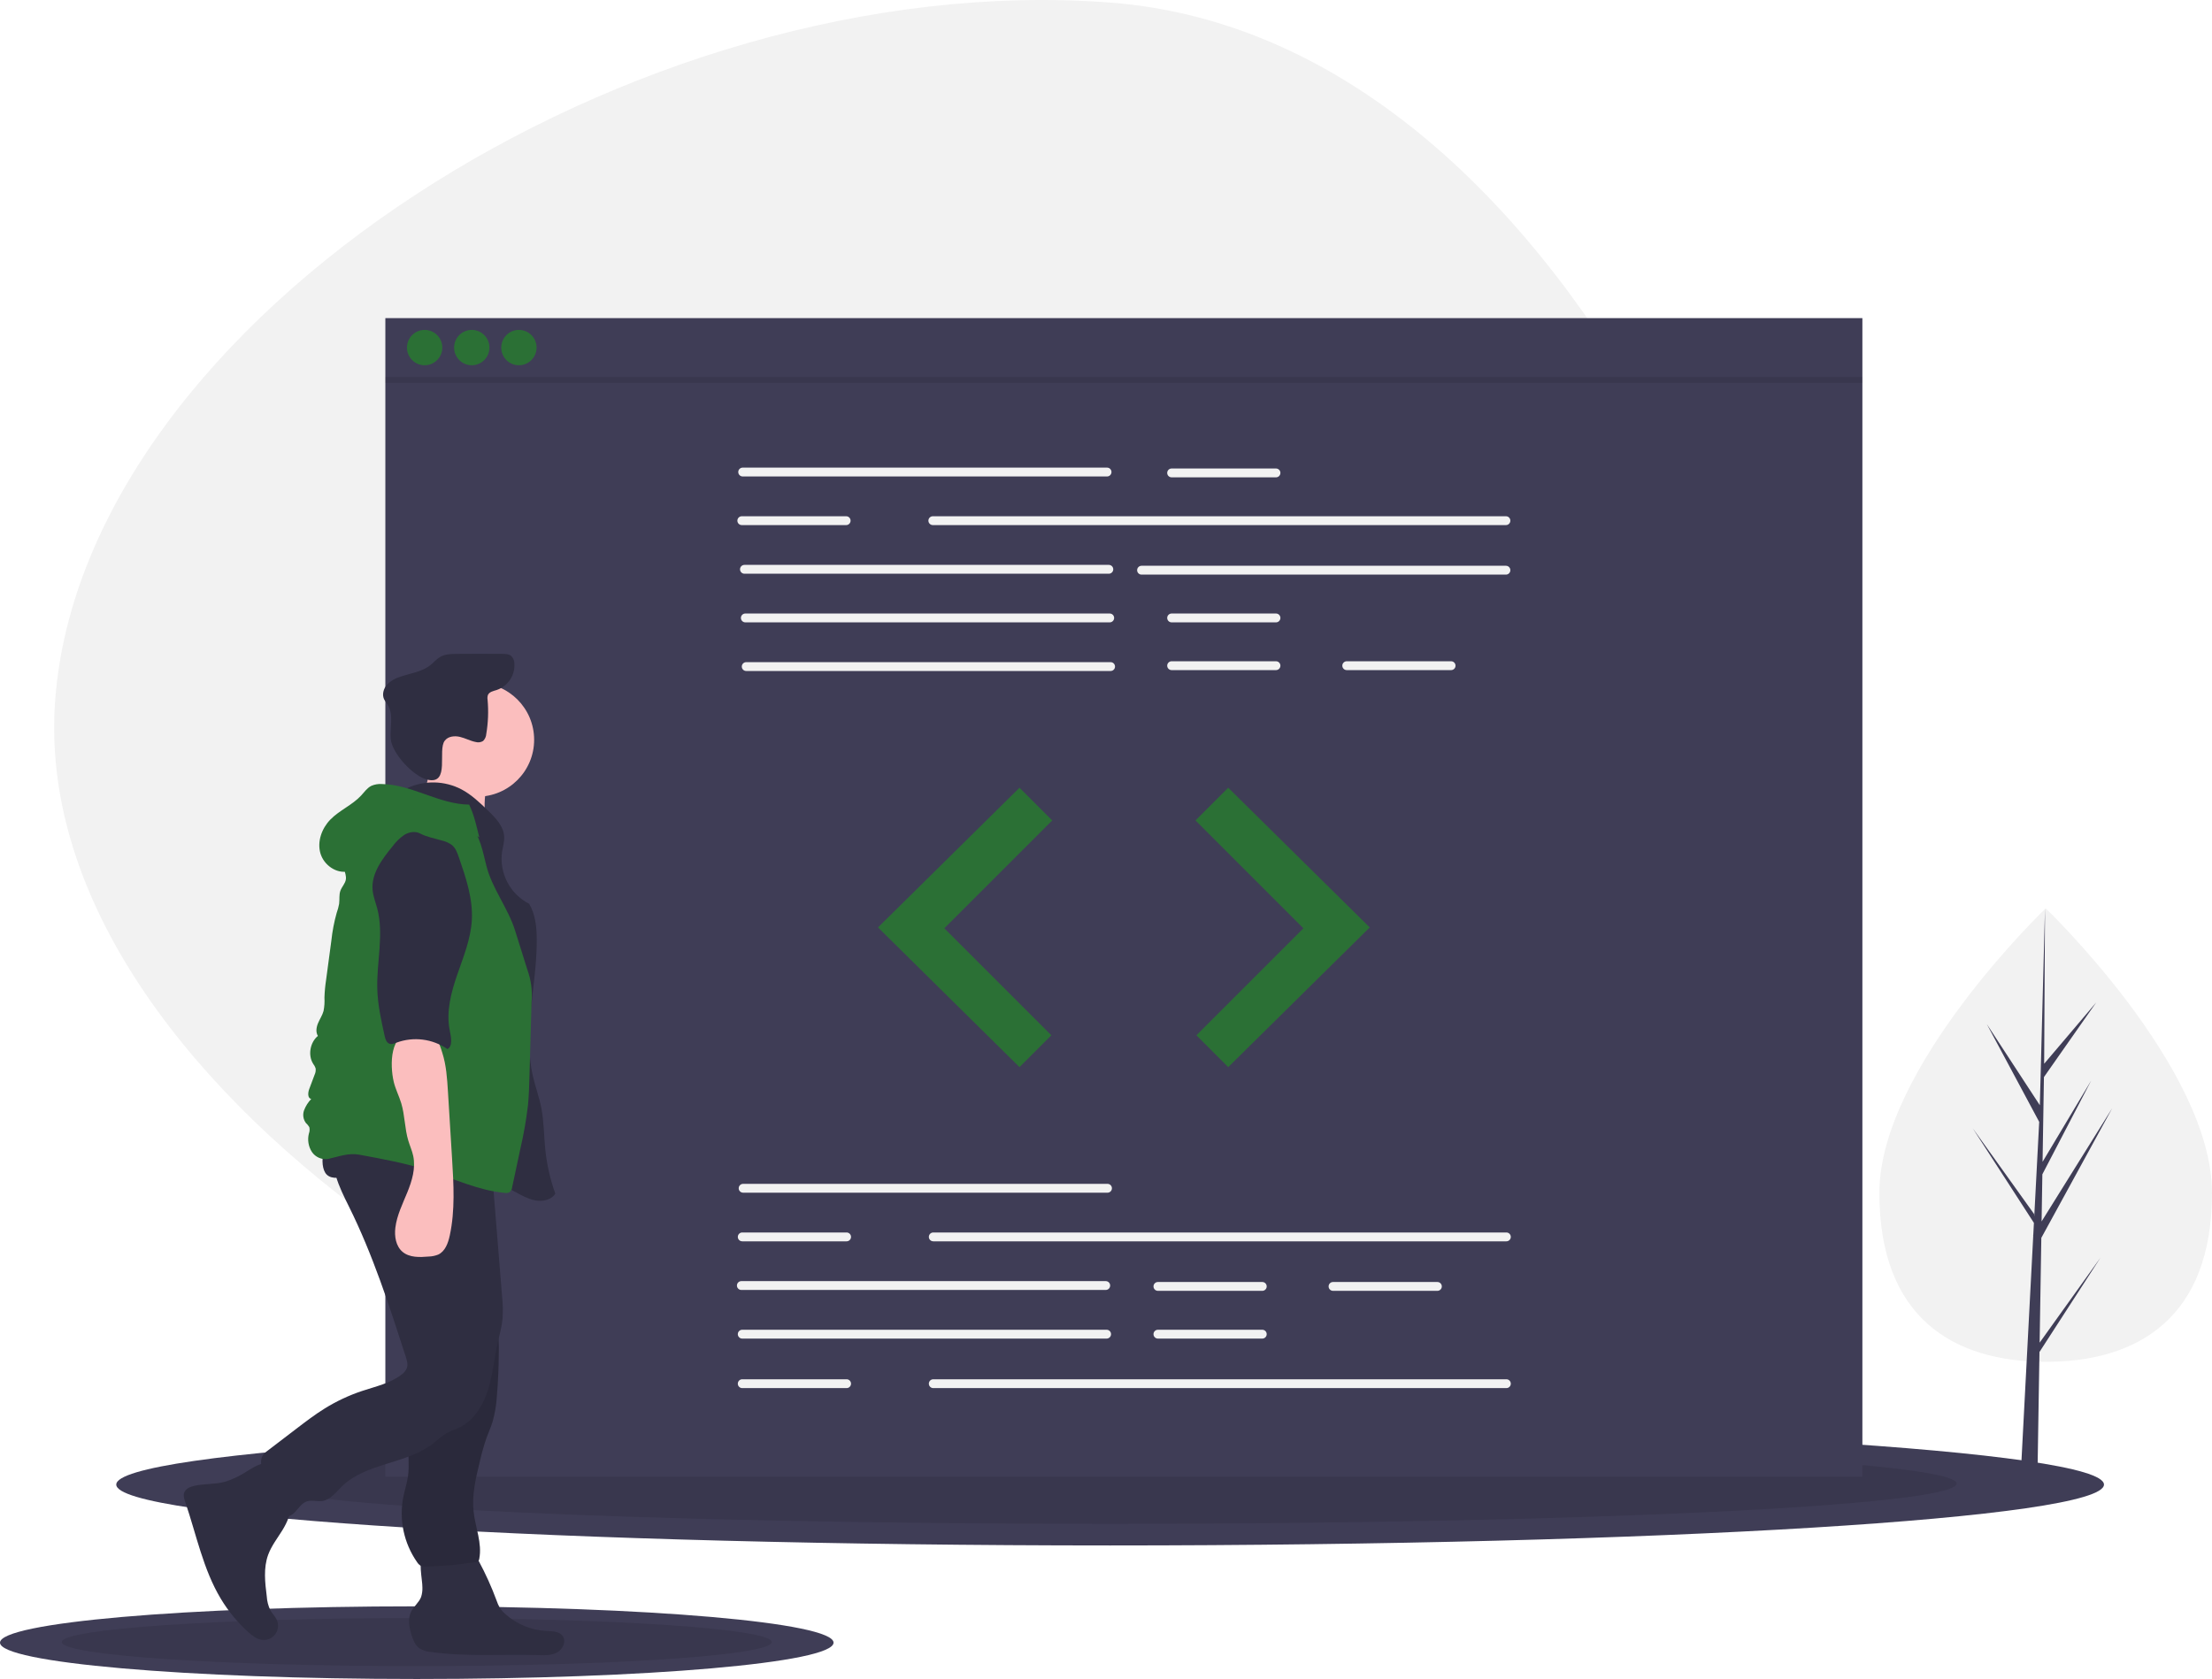
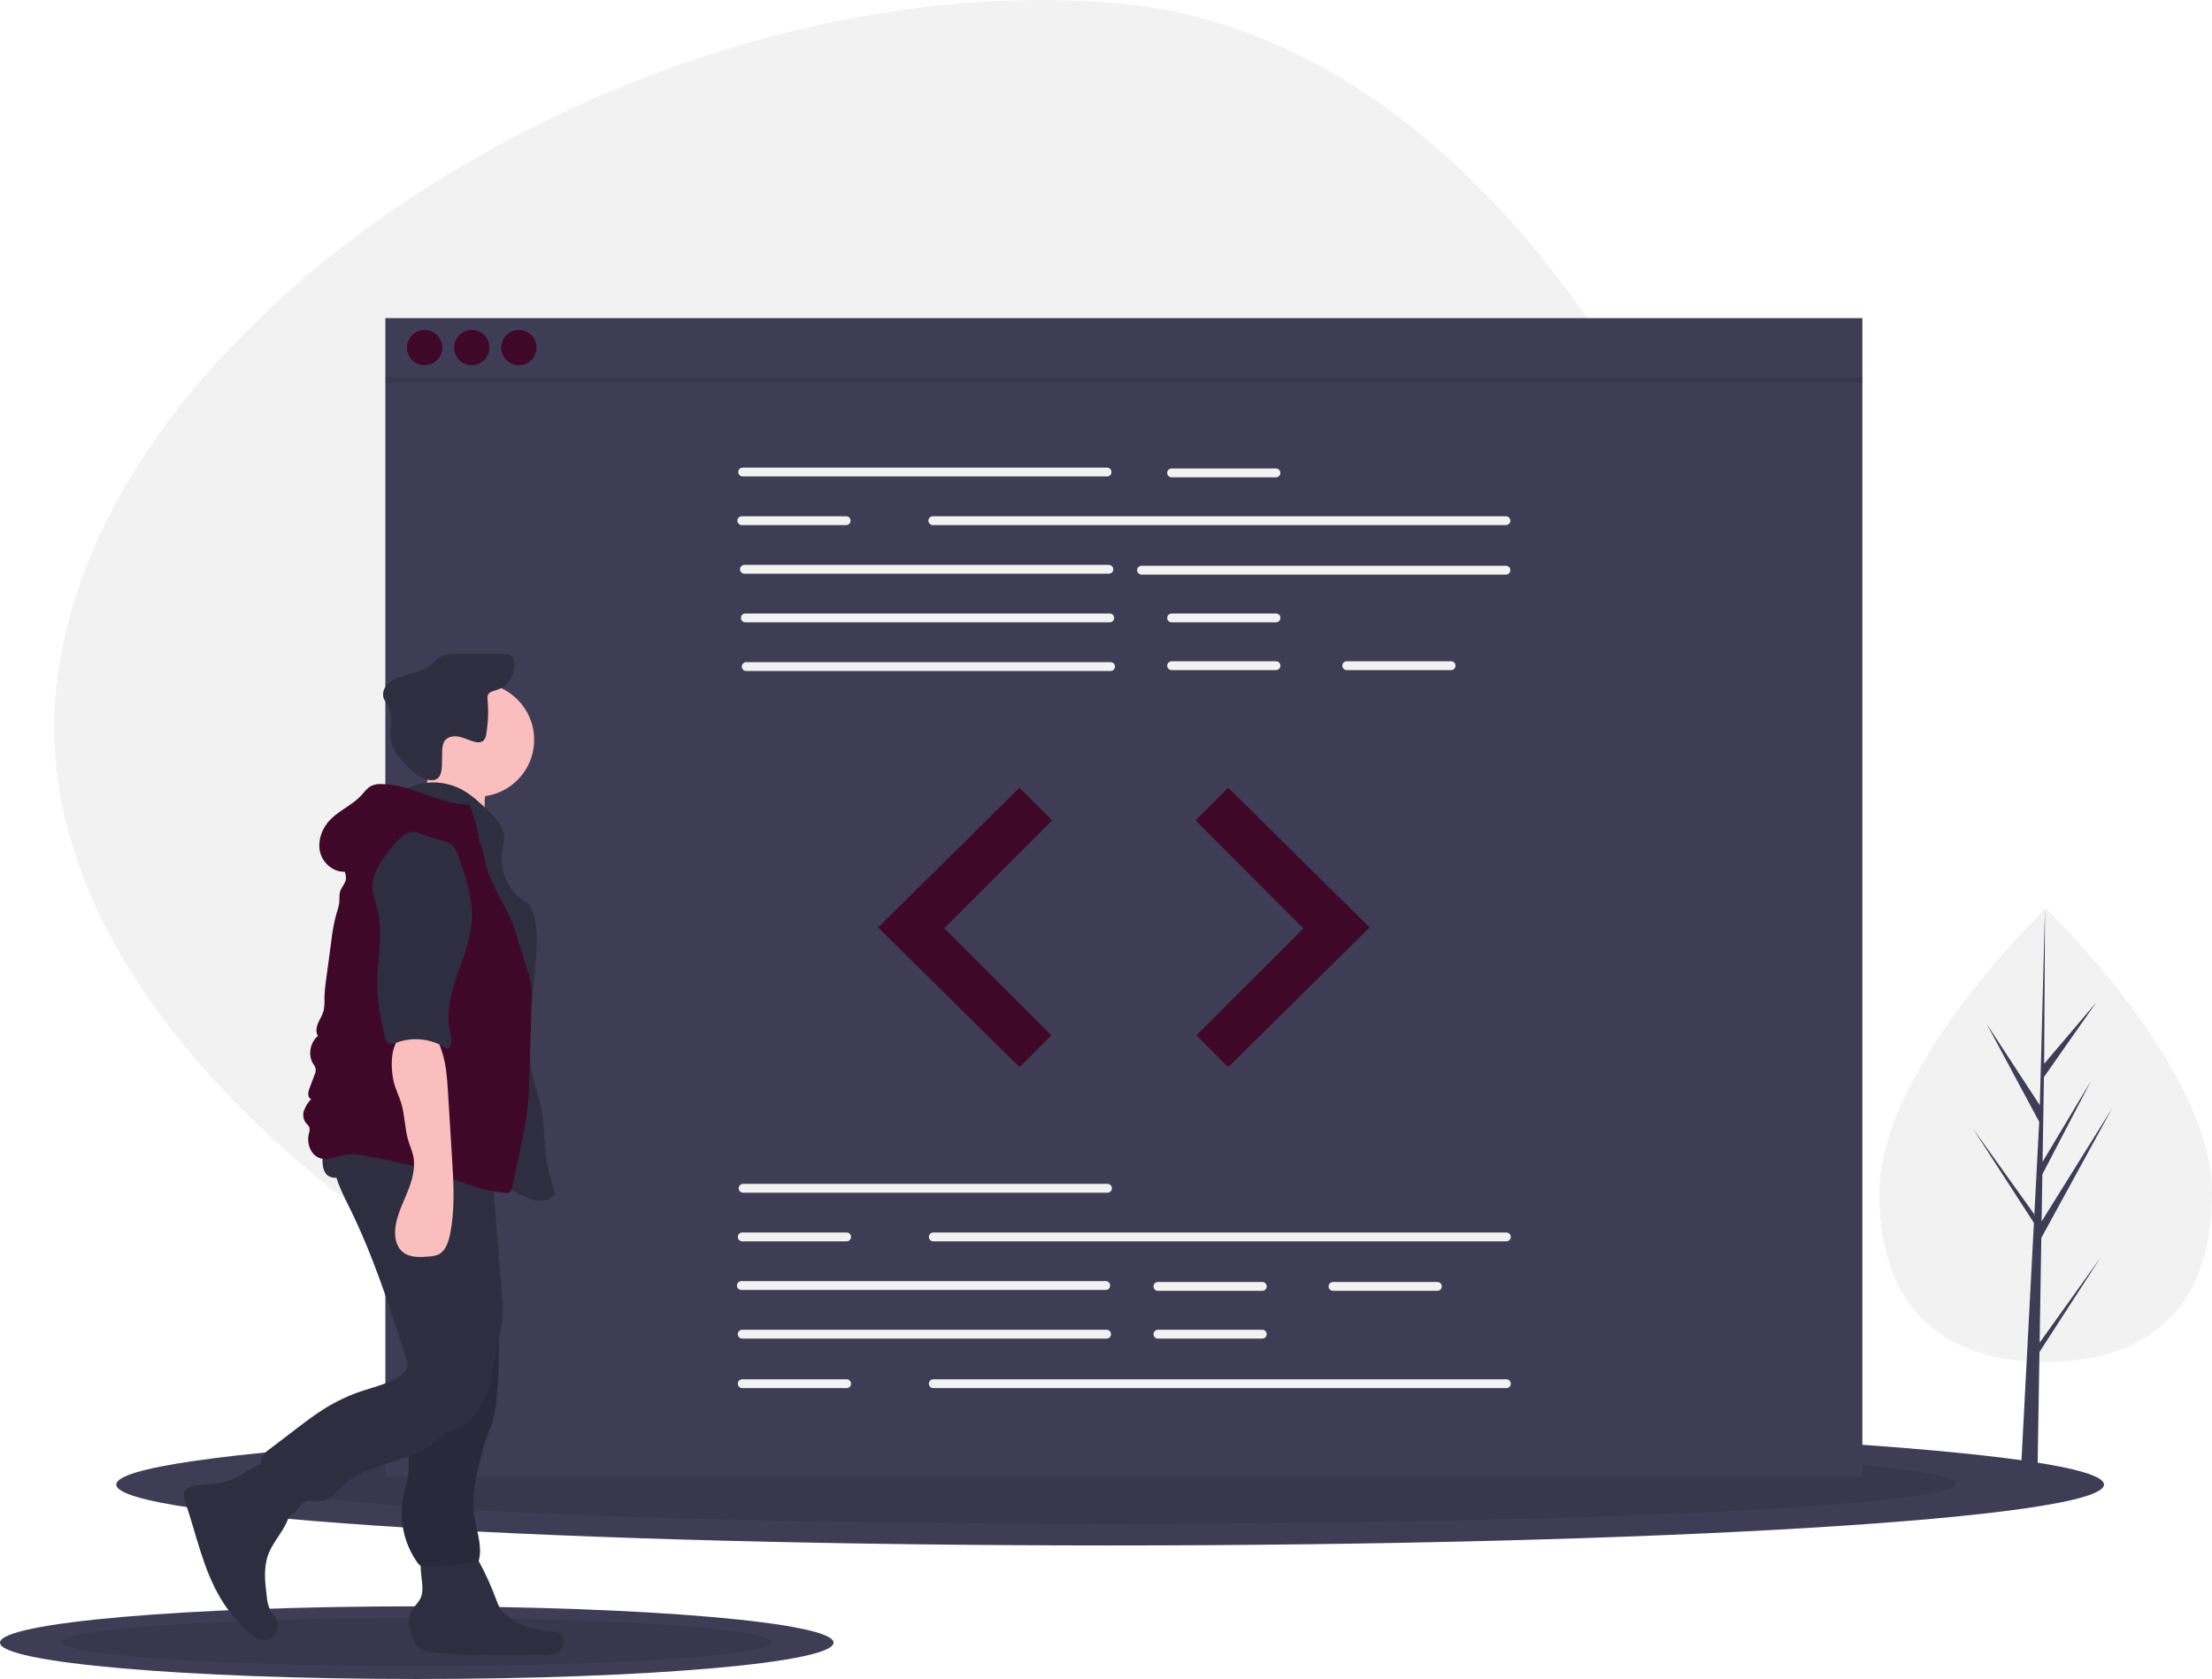
<svg xmlns="http://www.w3.org/2000/svg" id="a594ac37-6d44-4297-8862-1cbd9c01c0b7" data-name="Layer 1" width="1126.194" height="855" viewBox="0 0 1126.194 855">
  <path d="M581.768,778.438C339.369,759.991,50.297,572.172,65.014,378.781S359.7,5.358,602.099,23.805,984.031,403.667,969.314,597.058,824.166,796.885,581.768,778.438Z" transform="translate(-36.90323 -22.5)" fill="#f2f2f2" />
  <ellipse cx="565.194" cy="756" rx="506" ry="31" fill="#3f3d56" />
  <ellipse cx="565.194" cy="755.5" rx="431" ry="20.5" opacity="0.1" />
  <ellipse cx="212.194" cy="836.5" rx="212.194" ry="18.5" fill="#3f3d56" />
  <ellipse cx="212.194" cy="836.202" rx="180.742" ry="12.234" opacity="0.1" />
  <rect x="196.194" y="162" width="752" height="590" fill="#3f3d56" />
  <path d="M600.541,265.129H415.024a2.251,2.251,0,1,1,0-4.503H600.541a2.251,2.251,0,0,1,0,4.503Z" transform="translate(-36.90323 -22.5)" fill="#f2f2f2" />
  <path d="M803.62,289.895H511.835a2.251,2.251,0,0,1,0-4.503H803.62a2.251,2.251,0,1,1,0,4.503Z" transform="translate(-36.90323 -22.5)" fill="#f2f2f2" />
  <path d="M601.442,314.661H415.924a2.251,2.251,0,1,1,0-4.503H601.442a2.251,2.251,0,1,1,0,4.503Z" transform="translate(-36.90323 -22.5)" fill="#f2f2f2" />
  <path d="M803.62,315.111H618.102a2.251,2.251,0,0,1,0-4.503H803.62a2.251,2.251,0,1,1,0,4.503Z" transform="translate(-36.90323 -22.5)" fill="#f2f2f2" />
  <path d="M601.892,339.426H416.374a2.251,2.251,0,0,1,0-4.503H601.892a2.251,2.251,0,1,1,0,4.503Z" transform="translate(-36.90323 -22.5)" fill="#f2f2f2" />
  <path d="M602.342,364.192H416.825a2.251,2.251,0,0,1,0-4.503H602.342a2.251,2.251,0,1,1,0,4.503Z" transform="translate(-36.90323 -22.5)" fill="#f2f2f2" />
  <path d="M686.546,265.579H633.412a2.251,2.251,0,0,1,0-4.503h53.134a2.251,2.251,0,1,1,0,4.503Z" transform="translate(-36.90323 -22.5)" fill="#f2f2f2" />
  <path d="M686.546,339.426H633.412a2.251,2.251,0,0,1,0-4.503h53.134a2.251,2.251,0,1,1,0,4.503Z" transform="translate(-36.90323 -22.5)" fill="#f2f2f2" />
  <path d="M686.546,363.742H633.412a2.251,2.251,0,1,1,0-4.503h53.134a2.251,2.251,0,1,1,0,4.503Z" transform="translate(-36.90323 -22.5)" fill="#f2f2f2" />
  <path d="M775.702,363.742H722.569a2.251,2.251,0,0,1,0-4.503h53.134a2.251,2.251,0,1,1,0,4.503Z" transform="translate(-36.90323 -22.5)" fill="#f2f2f2" />
  <path d="M467.707,289.895H414.573a2.251,2.251,0,0,1,0-4.503h53.134a2.251,2.251,0,0,1,0,4.503Z" transform="translate(-36.90323 -22.5)" fill="#f2f2f2" />
  <path d="M600.766,629.861H415.249a2.251,2.251,0,0,1,0-4.503H600.766a2.251,2.251,0,0,1,0,4.503Z" transform="translate(-36.90323 -22.5)" fill="#f2f2f2" />
  <path d="M599.866,679.392H414.348a2.251,2.251,0,1,1,0-4.503H599.866a2.251,2.251,0,0,1,0,4.503Z" transform="translate(-36.90323 -22.5)" fill="#f2f2f2" />
  <path d="M600.316,704.158H414.798a2.251,2.251,0,1,1,0-4.503H600.316a2.251,2.251,0,1,1,0,4.503Z" transform="translate(-36.90323 -22.5)" fill="#f2f2f2" />
  <path d="M679.566,679.842H626.433a2.251,2.251,0,0,1,0-4.503h53.134a2.251,2.251,0,0,1,0,4.503Z" transform="translate(-36.90323 -22.5)" fill="#f2f2f2" />
  <path d="M679.566,704.158H626.433a2.251,2.251,0,0,1,0-4.503h53.134a2.251,2.251,0,1,1,0,4.503Z" transform="translate(-36.90323 -22.5)" fill="#f2f2f2" />
  <path d="M768.723,679.842H715.589a2.251,2.251,0,1,1,0-4.503h53.134a2.251,2.251,0,0,1,0,4.503Z" transform="translate(-36.90323 -22.5)" fill="#f2f2f2" />
  <path d="M803.845,654.626H512.06a2.251,2.251,0,0,1,0-4.503H803.845a2.251,2.251,0,0,1,0,4.503Z" transform="translate(-36.90323 -22.5)" fill="#f2f2f2" />
  <path d="M467.932,654.626H414.798a2.251,2.251,0,0,1,0-4.503H467.932a2.251,2.251,0,0,1,0,4.503Z" transform="translate(-36.90323 -22.5)" fill="#f2f2f2" />
  <path d="M803.845,729.374H512.06a2.251,2.251,0,1,1,0-4.503H803.845a2.251,2.251,0,0,1,0,4.503Z" transform="translate(-36.90323 -22.5)" fill="#f2f2f2" />
  <path d="M467.932,729.374H414.798a2.251,2.251,0,1,1,0-4.503H467.932a2.251,2.251,0,1,1,0,4.503Z" transform="translate(-36.90323 -22.5)" fill="#f2f2f2" />
-   <polygon points="519.06 401.13 447.014 472.275 519.06 543.42 535.27 527.21 480.786 472.725 535.72 417.79 519.06 401.13" fill="#2b7035" />
-   <polygon points="625.327 401.13 697.373 472.275 625.327 543.42 609.117 527.21 663.602 472.725 608.667 417.79 625.327 401.13" fill="#2b7035" />
-   <circle cx="216.194" cy="177" r="9" fill="#2b7035" />
-   <circle cx="240.194" cy="177" r="9" fill="#2b7035" />
-   <circle cx="264.194" cy="177" r="9" fill="#2b7035" />
+   <polygon points="519.06 401.13 447.014 472.275 519.06 543.42 535.27 527.21 480.786 472.725 535.72 417.79 519.06 401.13" fill="#3f0829" />
+   <polygon points="625.327 401.13 697.373 472.275 625.327 543.42 609.117 527.21 663.602 472.725 608.667 417.79 625.327 401.13" fill="#3f0829" />
+   <circle cx="216.194" cy="177" r="9" fill="#3f0829" />
+   <circle cx="240.194" cy="177" r="9" fill="#3f0829" />
+   <circle cx="264.194" cy="177" r="9" fill="#3f0829" />
  <rect x="196.194" y="192" width="752" height="3" opacity="0.1" />
  <path d="M1163.097,629.954c0,63.771-37.911,86.038-84.676,86.038s-84.676-22.266-84.676-86.038,84.676-144.898,84.676-144.898S1163.097,566.182,1163.097,629.954Z" transform="translate(-36.90323 -22.5)" fill="#f2f2f2" />
  <polygon points="1038.433 683.736 1039.3 630.365 1075.391 564.338 1039.436 621.993 1039.826 597.995 1064.699 550.226 1039.929 591.645 1039.929 591.645 1040.63 548.484 1067.265 510.453 1040.74 541.697 1041.178 462.556 1038.425 567.325 1038.651 563.003 1011.571 521.552 1038.217 571.3 1035.694 619.503 1035.619 618.223 1004.4 574.602 1035.524 622.743 1035.209 628.771 1035.152 628.862 1035.178 629.357 1028.776 751.653 1037.329 751.653 1038.355 688.485 1069.404 640.461 1038.433 683.736" fill="#3f3d56" />
  <path d="M159.525,773.591a43.126,43.126,0,0,1-8.178,3.503c-5.079,1.387-10.507.878-15.637,2.063-2.1.485-4.386,1.499-5.054,3.549-.49,1.503.043,3.127.553,4.623,5.669,16.62,9.085,34.266,18.125,49.321a74.641,74.641,0,0,0,13.993,16.988c2.055,1.852,4.384,3.664,7.135,3.955a7.248,7.248,0,0,0,7.371-10.182c-.811-1.801-2.317-3.196-3.289-4.916a18.757,18.757,0,0,1-1.819-6.991c-.893-7.108-1.754-14.538.709-21.265,1.652-4.512,4.682-8.359,7.206-12.447s4.622-8.772,4.06-13.544c-.383-3.257-1.972-6.237-3.65-9.054-1.681-2.823-5.005-10.408-8.383-11.35C169.16,766.864,162.583,772.024,159.525,773.591Z" transform="translate(-36.90323 -22.5)" fill="#2f2e41" />
  <path d="M251.96,831a14.019,14.019,0,0,1-.663,4.745c-1.058,2.793-3.681,4.706-5.036,7.367-1.885,3.701-1.031,8.174.218,12.135.783,2.483,1.81,5.067,3.912,6.603a12.893,12.893,0,0,0,5.954,1.907c18.036,2.496,36.358,1.064,54.559,1.587,3.317.095,6.829.211,9.725-1.41s4.686-5.697,2.717-8.368c-1.769-2.399-5.265-2.376-8.242-2.518a33.912,33.912,0,0,1-20.913-8.615,15.112,15.112,0,0,1-2.933-3.377,20.753,20.753,0,0,1-1.534-3.518,156.799,156.799,0,0,0-9.084-20.119c-.979-1.815-2.087-3.705-3.906-4.676a10.323,10.323,0,0,0-4.239-.926c-4.536-.294-16.283-1.838-19.791,1.69C249.461,816.768,252.032,826.86,251.96,831Z" transform="translate(-36.90323 -22.5)" fill="#2f2e41" />
  <circle cx="242.971" cy="376.72" r="28.975" fill="#fbbebe" />
  <path d="M253.709,423.146c-1.723,4.614-4.647,8.947-8.9,11.43l40.075,8.175a42.453,42.453,0,0,1-.562-17.869,10.3,10.3,0,0,0,.24-4.409c-.754-2.907-4.026-4.307-6.955-4.974-7.314-1.667-13.782-2.561-20.579-5.792C254.95,413.263,255.241,419.045,253.709,423.146Z" transform="translate(-36.90323 -22.5)" fill="#fbbebe" />
  <path d="M244.474,423.727a31.338,31.338,0,0,1,27.313.714c5.138,2.707,9.392,6.794,13.572,10.826,3.853,3.717,7.962,7.972,8.236,13.319.132,2.59-.676,5.123-1.084,7.684a25.766,25.766,0,0,0,13.78,26.469c3.184,5.303,3.841,11.729,3.889,17.914.185,23.436-7.209,47.161-1.93,69.995,1.239,5.361,3.162,10.554,4.232,15.951,1.387,6.991,1.318,14.18,2.044,21.27a95.266,95.266,0,0,0,5.113,22.495c-1.744,2.774-5.374,3.837-8.642,3.613s-6.325-1.643-9.242-3.136c-14.123-7.227-27.059-16.757-41.687-22.9-9.678-4.064-19.987-6.595-29.376-11.288s-18.12-12.142-20.99-22.238c-1.241-4.365-1.318-8.965-1.385-13.503-.285-19.114-.55-38.436,3.61-57.094,3.669-16.454,10.741-32.194,12.284-48.981.502-5.464.513-11.314,3.566-15.873C232.091,432.52,241.409,430.851,244.474,423.727Z" transform="translate(-36.90323 -22.5)" fill="#2f2e41" />
  <path d="M263.395,399.629c1.707-2.227,5-2.531,7.728-1.872s5.243,2.064,7.997,2.599a4.675,4.675,0,0,0,3.743-.526,5.444,5.444,0,0,0,1.615-3.57,68.163,68.163,0,0,0,.671-17.38,5.147,5.147,0,0,1,.159-2.437c.682-1.643,2.763-2.035,4.462-2.562a13.316,13.316,0,0,0,9.013-13.633,5.421,5.421,0,0,0-1.657-3.741c-1.175-.958-2.82-1.016-4.336-1.029q-11.683-.094-23.367.006c-2.883.025-5.91.096-8.409,1.533-1.848,1.063-3.222,2.773-4.88,4.112-4.326,3.491-10.178,4.201-15.441,5.991a15.308,15.308,0,0,0-6.768,4.036c-1.75,2-2.592,4.973-1.493,7.393a26.252,26.252,0,0,0,1.887,2.904c3.105,4.964,1.038,11.403,1.501,17.24.579,7.288,11.365,19.112,18.679,20.836C266.308,422.311,259.486,404.414,263.395,399.629Z" transform="translate(-36.90323 -22.5)" fill="#2f2e41" />
  <path d="M247.037,719.183c.745,5.322,1.701,10.662,1.445,16.029-.357,7.494-3.059,14.714-3.559,22.199-.373,5.591.49,11.242-.287,16.791-.497,3.553-1.656,6.978-2.373,10.494a43.395,43.395,0,0,0,6.973,33.265,5.448,5.448,0,0,0,2.023,1.961,5.714,5.714,0,0,0,2.508.332,179.947,179.947,0,0,0,25.17-2.287,2.414,2.414,0,0,0,1.616-.713,2.266,2.266,0,0,0,.351-.954c1.544-7.936-1.977-15.893-2.872-23.928-.956-8.58,1.103-17.177,3.146-25.565a113.548,113.548,0,0,1,3.467-12.228c.988-2.697,2.181-5.321,3.037-8.063a61.46,61.46,0,0,0,2.202-13.203q.892-10.575.945-21.199a88.958,88.958,0,0,0-1.665-20.01c-1.878-8.338-5.724-16.081-9.536-23.73a15.029,15.029,0,0,0-5.618,2.67,125.38,125.38,0,0,1-15.35,8.481c-3.567,1.657-10.522,2.833-12.786,6.286-2.232,3.405-.792,10.351-.621,14.106Q245.694,709.584,247.037,719.183Z" transform="translate(-36.90323 -22.5)" fill="#2f2e41" />
  <path d="M247.037,719.183c.745,5.322,1.701,10.662,1.445,16.029-.357,7.494-3.059,14.714-3.559,22.199-.373,5.591.49,11.242-.287,16.791-.497,3.553-1.656,6.978-2.373,10.494a43.395,43.395,0,0,0,6.973,33.265,5.448,5.448,0,0,0,2.023,1.961,5.714,5.714,0,0,0,2.508.332,179.947,179.947,0,0,0,25.17-2.287,2.414,2.414,0,0,0,1.616-.713,2.266,2.266,0,0,0,.351-.954c1.544-7.936-1.977-15.893-2.872-23.928-.956-8.58,1.103-17.177,3.146-25.565a113.548,113.548,0,0,1,3.467-12.228c.988-2.697,2.181-5.321,3.037-8.063a61.46,61.46,0,0,0,2.202-13.203q.892-10.575.945-21.199a88.958,88.958,0,0,0-1.665-20.01c-1.878-8.338-5.724-16.081-9.536-23.73a15.029,15.029,0,0,0-5.618,2.67,125.38,125.38,0,0,1-15.35,8.481c-3.567,1.657-10.522,2.833-12.786,6.286-2.232,3.405-.792,10.351-.621,14.106Q245.694,709.584,247.037,719.183Z" transform="translate(-36.90323 -22.5)" opacity="0.1" />
  <path d="M207.864,605.518c-3.848,10.359,1.808,21.554,6.722,31.452,12.106,24.386,20.513,50.407,28.874,76.317.626,1.941,1.252,4.058.554,5.974a7.825,7.825,0,0,1-2.822,3.347c-5.765,4.379-13.107,5.939-19.975,8.23a90.184,90.184,0,0,0-18.943,8.88c-4.977,3.084-9.639,6.644-14.292,10.197l-14.812,11.312a9.903,9.903,0,0,0-2.476,2.397c-1.429,2.241-.843,5.167-.132,7.728a131.432,131.432,0,0,0,7.252,19.792,6.911,6.911,0,0,0,2.63,3.447c2.312,1.242,5.14-.405,6.905-2.347s3.292-4.359,5.781-5.193c2.486-.833,5.222.176,7.818-.189,4.199-.589,6.986-4.457,10.013-7.426,12.365-12.131,33.01-11.251,46.612-21.977a59.228,59.228,0,0,1,6.231-4.868c2.3-1.359,4.907-2.105,7.293-3.307,7.257-3.654,11.819-11.209,14.262-18.957s3.141-15.928,4.897-23.861c.908-4.101,2.103-8.158,2.507-12.338a66.094,66.094,0,0,0-.253-11.666L287.604,621.748c-.4-4.943-.8-9.892-1.576-14.791-14.577.521-29.143,1.108-43.728,1.28C230.695,608.374,218.876,609.186,207.864,605.518Z" transform="translate(-36.90323 -22.5)" fill="#2f2e41" />
  <path d="M202.506,619.721c1.977,3.18,6.79,3.114,10.104,1.371s5.889-4.673,9.211-6.401c4.464-2.323,9.746-2.235,14.776-2.093,7.964.225,16.025.464,23.687,2.647,7.925,2.257,15.64,6.603,23.834,5.736,1.426-.151,2.985-.56,3.761-1.766a5.544,5.544,0,0,0,.62-2.836l.268-7.159a6.464,6.464,0,0,0-.57-3.625,6.082,6.082,0,0,0-2.716-2.079c-11.663-5.646-24.965-6.697-37.915-7.141q-9.875-.338-19.757-.278c-5.591.034-12.303-.775-17.739.719C202.774,598.82,198.805,613.769,202.506,619.721Z" transform="translate(-36.90323 -22.5)" fill="#2f2e41" />
-   <path d="M275.742,432.226c-15.282-.135-29.131-10.223-44.412-10.468a11.514,11.514,0,0,0-5.393.93c-2.129,1.073-3.529,3.147-5.147,4.898-4.518,4.893-11.061,7.505-15.703,12.281-4.352,4.478-6.773,11.15-5.055,17.153s8.204,10.608,14.279,9.165A36.801,36.801,0,0,1,228.65,446.706a72.887,72.887,0,0,1,11.205-5.882c6.868-3.112,14.548-6.283,21.718-3.95a30.638,30.638,0,0,1,7.409,4.04l11.954,8.03C279.543,443.45,278.29,437.288,275.742,432.226Z" transform="translate(-36.90323 -22.5)" fill="#2b7035" />
-   <path d="M212.552,460.874c-2.029,2.532.894,6.2.447,9.413-.297,2.135-2.054,3.765-2.786,5.793-.758,2.1-.356,4.427-.643,6.641a28.489,28.489,0,0,1-1.275,4.73,84.975,84.975,0,0,0-2.686,14.026l-2.675,19.976a75.681,75.681,0,0,0-.846,9.078,27.107,27.107,0,0,1-.452,6.787c-.592,2.183-1.904,4.093-2.786,6.175s-1.291,4.602-.099,6.524c-3.991,3.325-5.178,9.854-2.387,14.235a7.899,7.899,0,0,1,1.23,2.265,5.82,5.82,0,0,1-.542,3.34l-2.705,7.207c-.692,1.845-.911,4.653,1.014,5.074a17.006,17.006,0,0,0-3.651,5.767,6.866,6.866,0,0,0,.972,6.506,8.289,8.289,0,0,1,1.694,2.056,5.473,5.473,0,0,1-.196,3.243,11.906,11.906,0,0,0,1.473,9.333,8.371,8.371,0,0,0,8.418,3.609c5.41-1.22,10.272-3.147,15.728-2.146,11.746,2.155,23.53,4.32,34.906,7.952,12.984,4.145,25.556,10.224,39.126,11.5a3.798,3.798,0,0,0,2.617-.407,3.931,3.931,0,0,0,1.21-2.488q2.097-9.832,4.194-19.665a202.363,202.363,0,0,0,3.855-22.028c.477-4.781.614-9.589.749-14.392l1.081-38.231a38.197,38.197,0,0,0-2.2-16.62l-6.217-19.848c-3.548-11.327-11.688-21.371-14.586-32.882-1.834-7.285-3.189-15.103-8.108-20.781-7.012-8.095-19.145-9.354-29.764-7.962-4.797.629-9.636,1.714-13.785,4.202-4.798,2.877-8.333,7.409-11.753,11.836C218.305,454.343,215.436,457.276,212.552,460.874Z" transform="translate(-36.90323 -22.5)" fill="#2b7035" />
+   <path d="M275.742,432.226c-15.282-.135-29.131-10.223-44.412-10.468a11.514,11.514,0,0,0-5.393.93c-2.129,1.073-3.529,3.147-5.147,4.898-4.518,4.893-11.061,7.505-15.703,12.281-4.352,4.478-6.773,11.15-5.055,17.153s8.204,10.608,14.279,9.165A36.801,36.801,0,0,1,228.65,446.706a72.887,72.887,0,0,1,11.205-5.882c6.868-3.112,14.548-6.283,21.718-3.95a30.638,30.638,0,0,1,7.409,4.04l11.954,8.03C279.543,443.45,278.29,437.288,275.742,432.226Z" transform="translate(-36.90323 -22.5)" fill="#3f0829" />
+   <path d="M212.552,460.874c-2.029,2.532.894,6.2.447,9.413-.297,2.135-2.054,3.765-2.786,5.793-.758,2.1-.356,4.427-.643,6.641a28.489,28.489,0,0,1-1.275,4.73,84.975,84.975,0,0,0-2.686,14.026l-2.675,19.976a75.681,75.681,0,0,0-.846,9.078,27.107,27.107,0,0,1-.452,6.787c-.592,2.183-1.904,4.093-2.786,6.175s-1.291,4.602-.099,6.524c-3.991,3.325-5.178,9.854-2.387,14.235a7.899,7.899,0,0,1,1.23,2.265,5.82,5.82,0,0,1-.542,3.34l-2.705,7.207c-.692,1.845-.911,4.653,1.014,5.074a17.006,17.006,0,0,0-3.651,5.767,6.866,6.866,0,0,0,.972,6.506,8.289,8.289,0,0,1,1.694,2.056,5.473,5.473,0,0,1-.196,3.243,11.906,11.906,0,0,0,1.473,9.333,8.371,8.371,0,0,0,8.418,3.609c5.41-1.22,10.272-3.147,15.728-2.146,11.746,2.155,23.53,4.32,34.906,7.952,12.984,4.145,25.556,10.224,39.126,11.5a3.798,3.798,0,0,0,2.617-.407,3.931,3.931,0,0,0,1.21-2.488q2.097-9.832,4.194-19.665a202.363,202.363,0,0,0,3.855-22.028c.477-4.781.614-9.589.749-14.392l1.081-38.231a38.197,38.197,0,0,0-2.2-16.62l-6.217-19.848c-3.548-11.327-11.688-21.371-14.586-32.882-1.834-7.285-3.189-15.103-8.108-20.781-7.012-8.095-19.145-9.354-29.764-7.962-4.797.629-9.636,1.714-13.785,4.202-4.798,2.877-8.333,7.409-11.753,11.836C218.305,454.343,215.436,457.276,212.552,460.874Z" transform="translate(-36.90323 -22.5)" fill="#3f0829" />
  <path d="M237.347,573.323c.875,3.773,2.712,7.251,3.837,10.957,1.884,6.209,1.724,12.896,3.605,19.106.789,2.606,1.933,5.109,2.5,7.773,1.321,6.211-.608,12.636-3.003,18.516s-5.313,11.678-6.091,17.98c-.548,4.438.239,9.45,3.66,12.331,3.552,2.99,8.713,2.788,13.339,2.39a14.016,14.016,0,0,0,4.841-1.008c3.538-1.674,5.028-5.86,5.855-9.685,2.771-12.819,1.98-26.106,1.174-39.197l-2.106-34.234c-.405-6.591-.84-13.318-2.871-19.646-.739-2.302-2.026-6.954-4.129-8.424-2.083-1.456-8.03-1.521-10.609-1.642C235.251,547.97,235.387,564.856,237.347,573.323Z" transform="translate(-36.90323 -22.5)" fill="#fbbebe" />
  <path d="M250.751,446.923c-2.471-1.294-5.584-.736-7.972.704a24.568,24.568,0,0,0-5.972,5.798c-5.339,6.517-10.991,13.995-10.199,22.382.297,3.145,1.501,6.121,2.317,9.172,3.579,13.38-.379,27.53.075,41.373.262,7.999,2.003,15.866,3.736,23.679.354,1.595.92,3.44,2.463,3.977,1.159.403,2.41-.115,3.557-.551A28.371,28.371,0,0,1,264.721,556.731c2.865-1.529,1.791-6.363,1.149-9.546-1.908-9.458.682-19.214,3.828-28.335s6.911-18.23,7.432-27.865c.591-10.916-3.029-21.571-6.6-31.903-.779-2.255-1.631-4.62-3.439-6.178a13.665,13.665,0,0,0-5.203-2.377C258.096,449.406,254.255,448.758,250.751,446.923Z" transform="translate(-36.90323 -22.5)" fill="#2f2e41" />
</svg>
